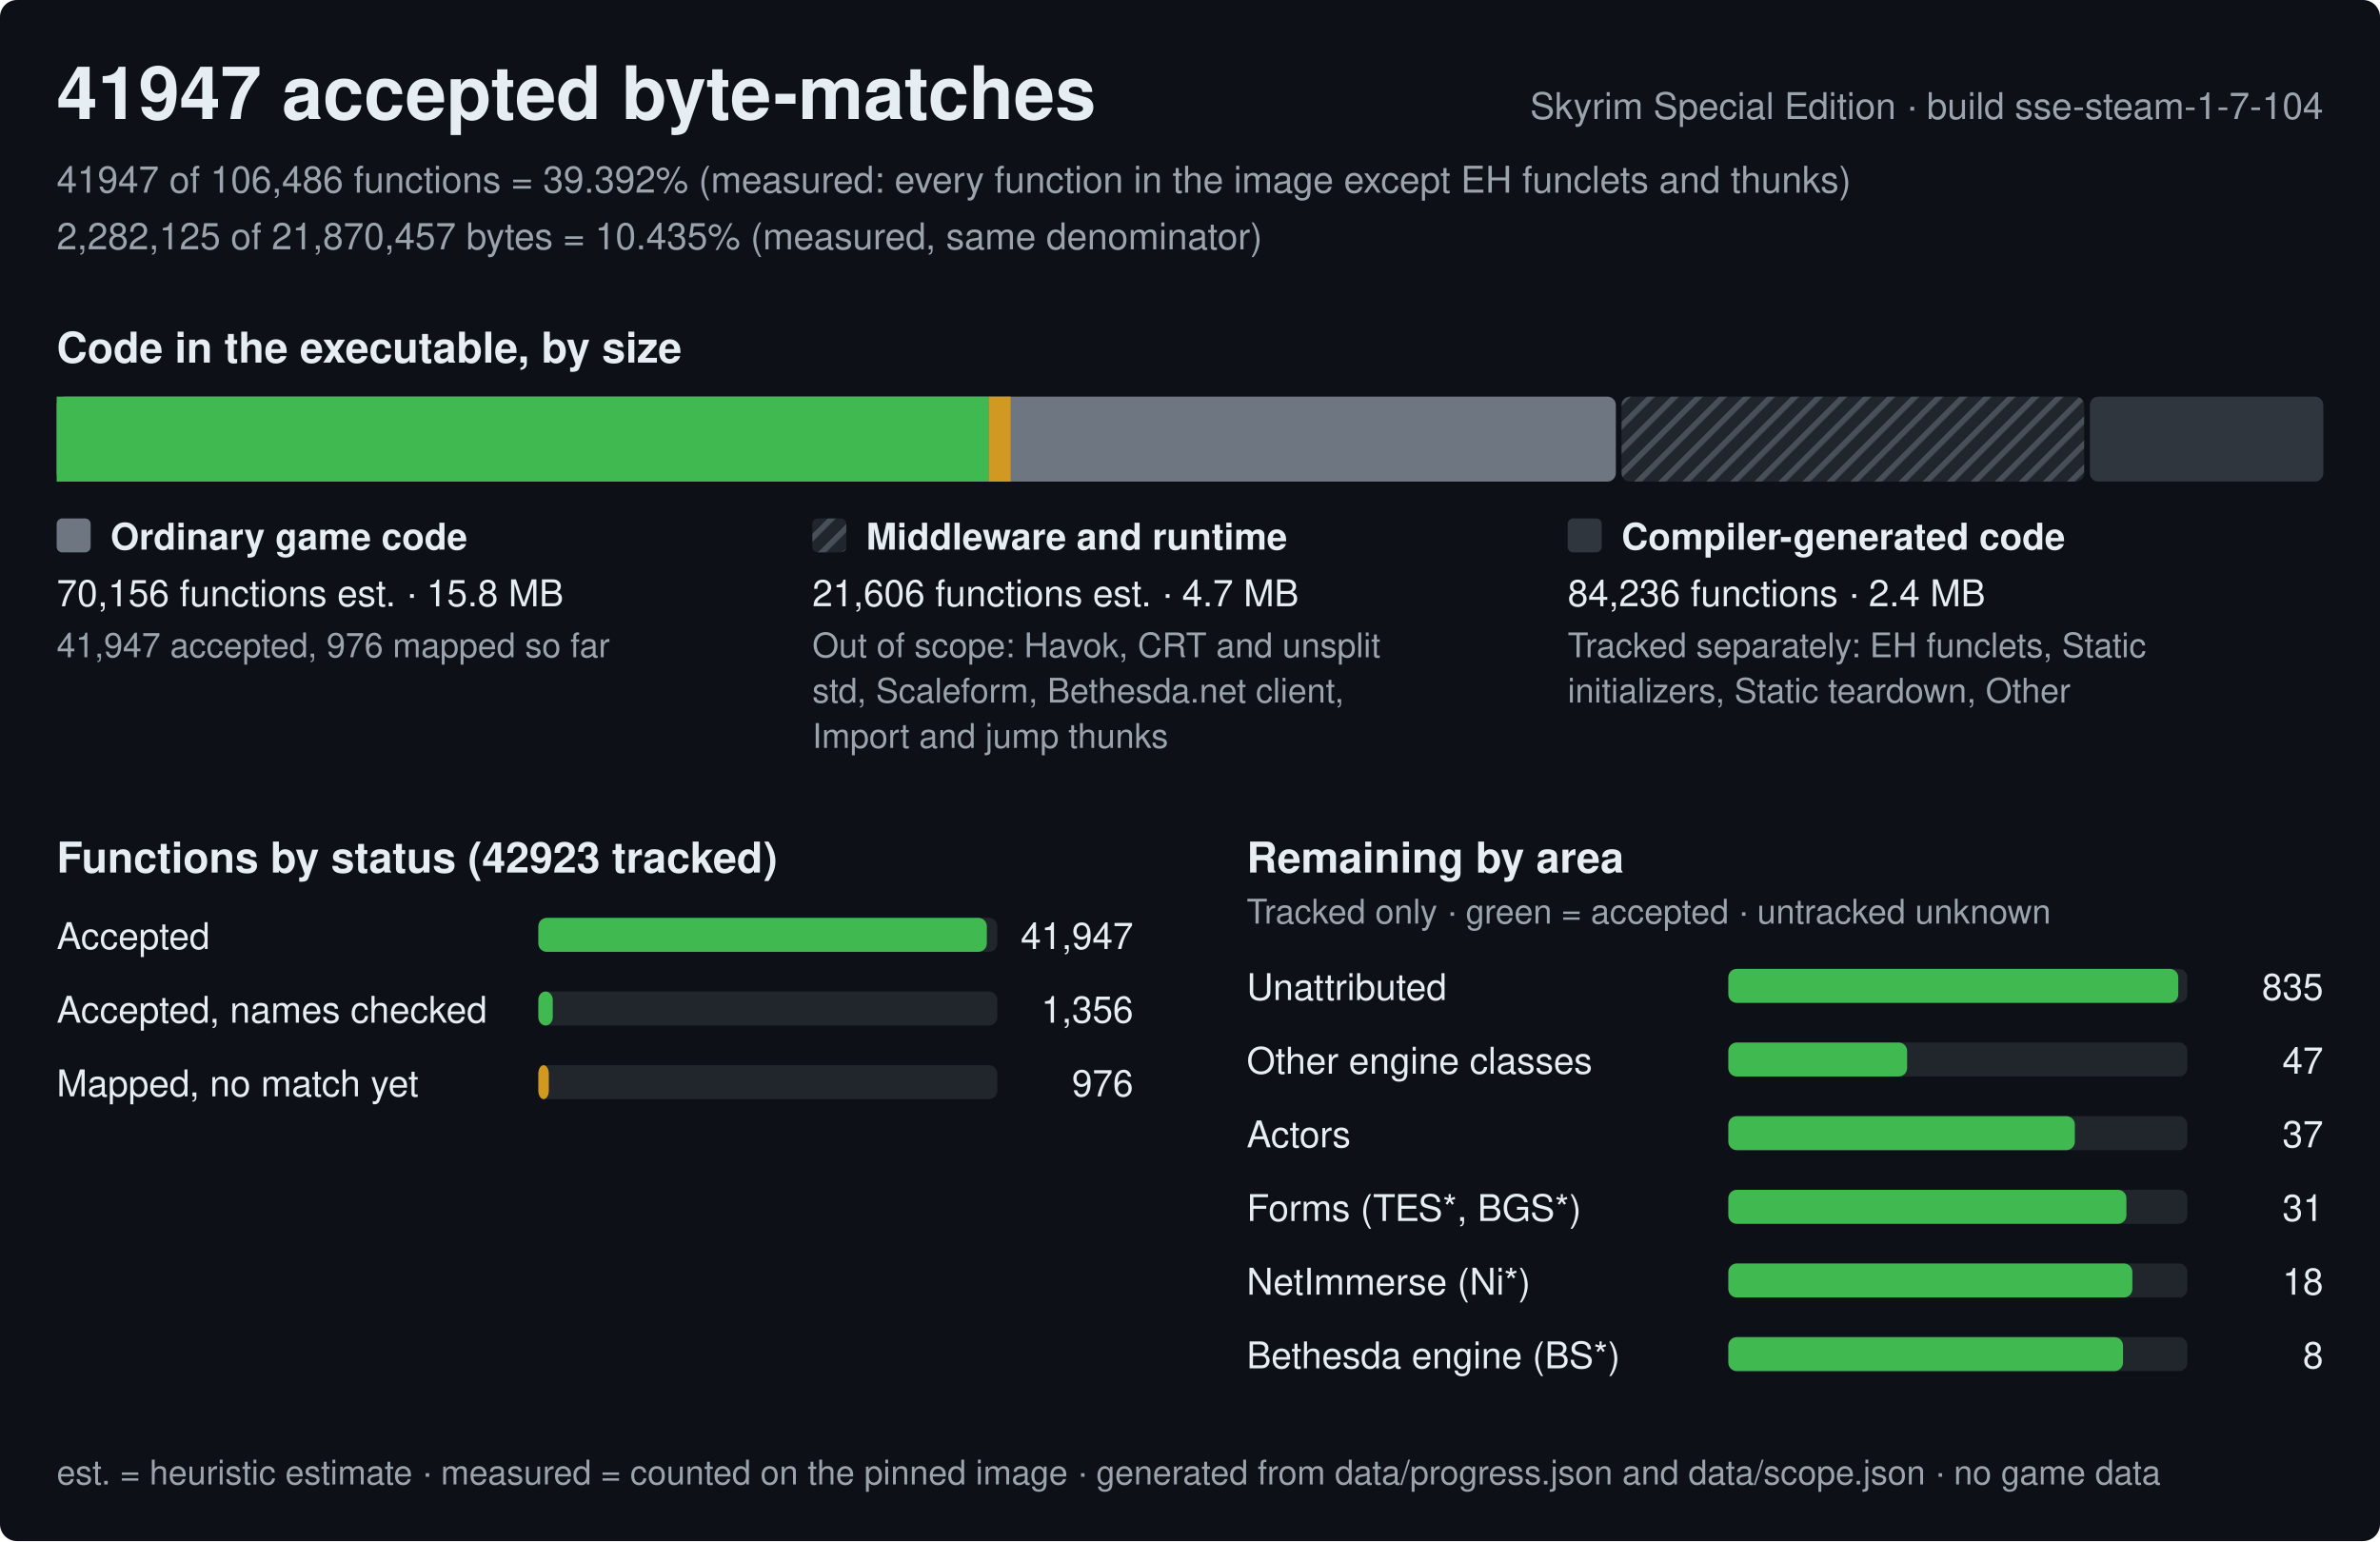
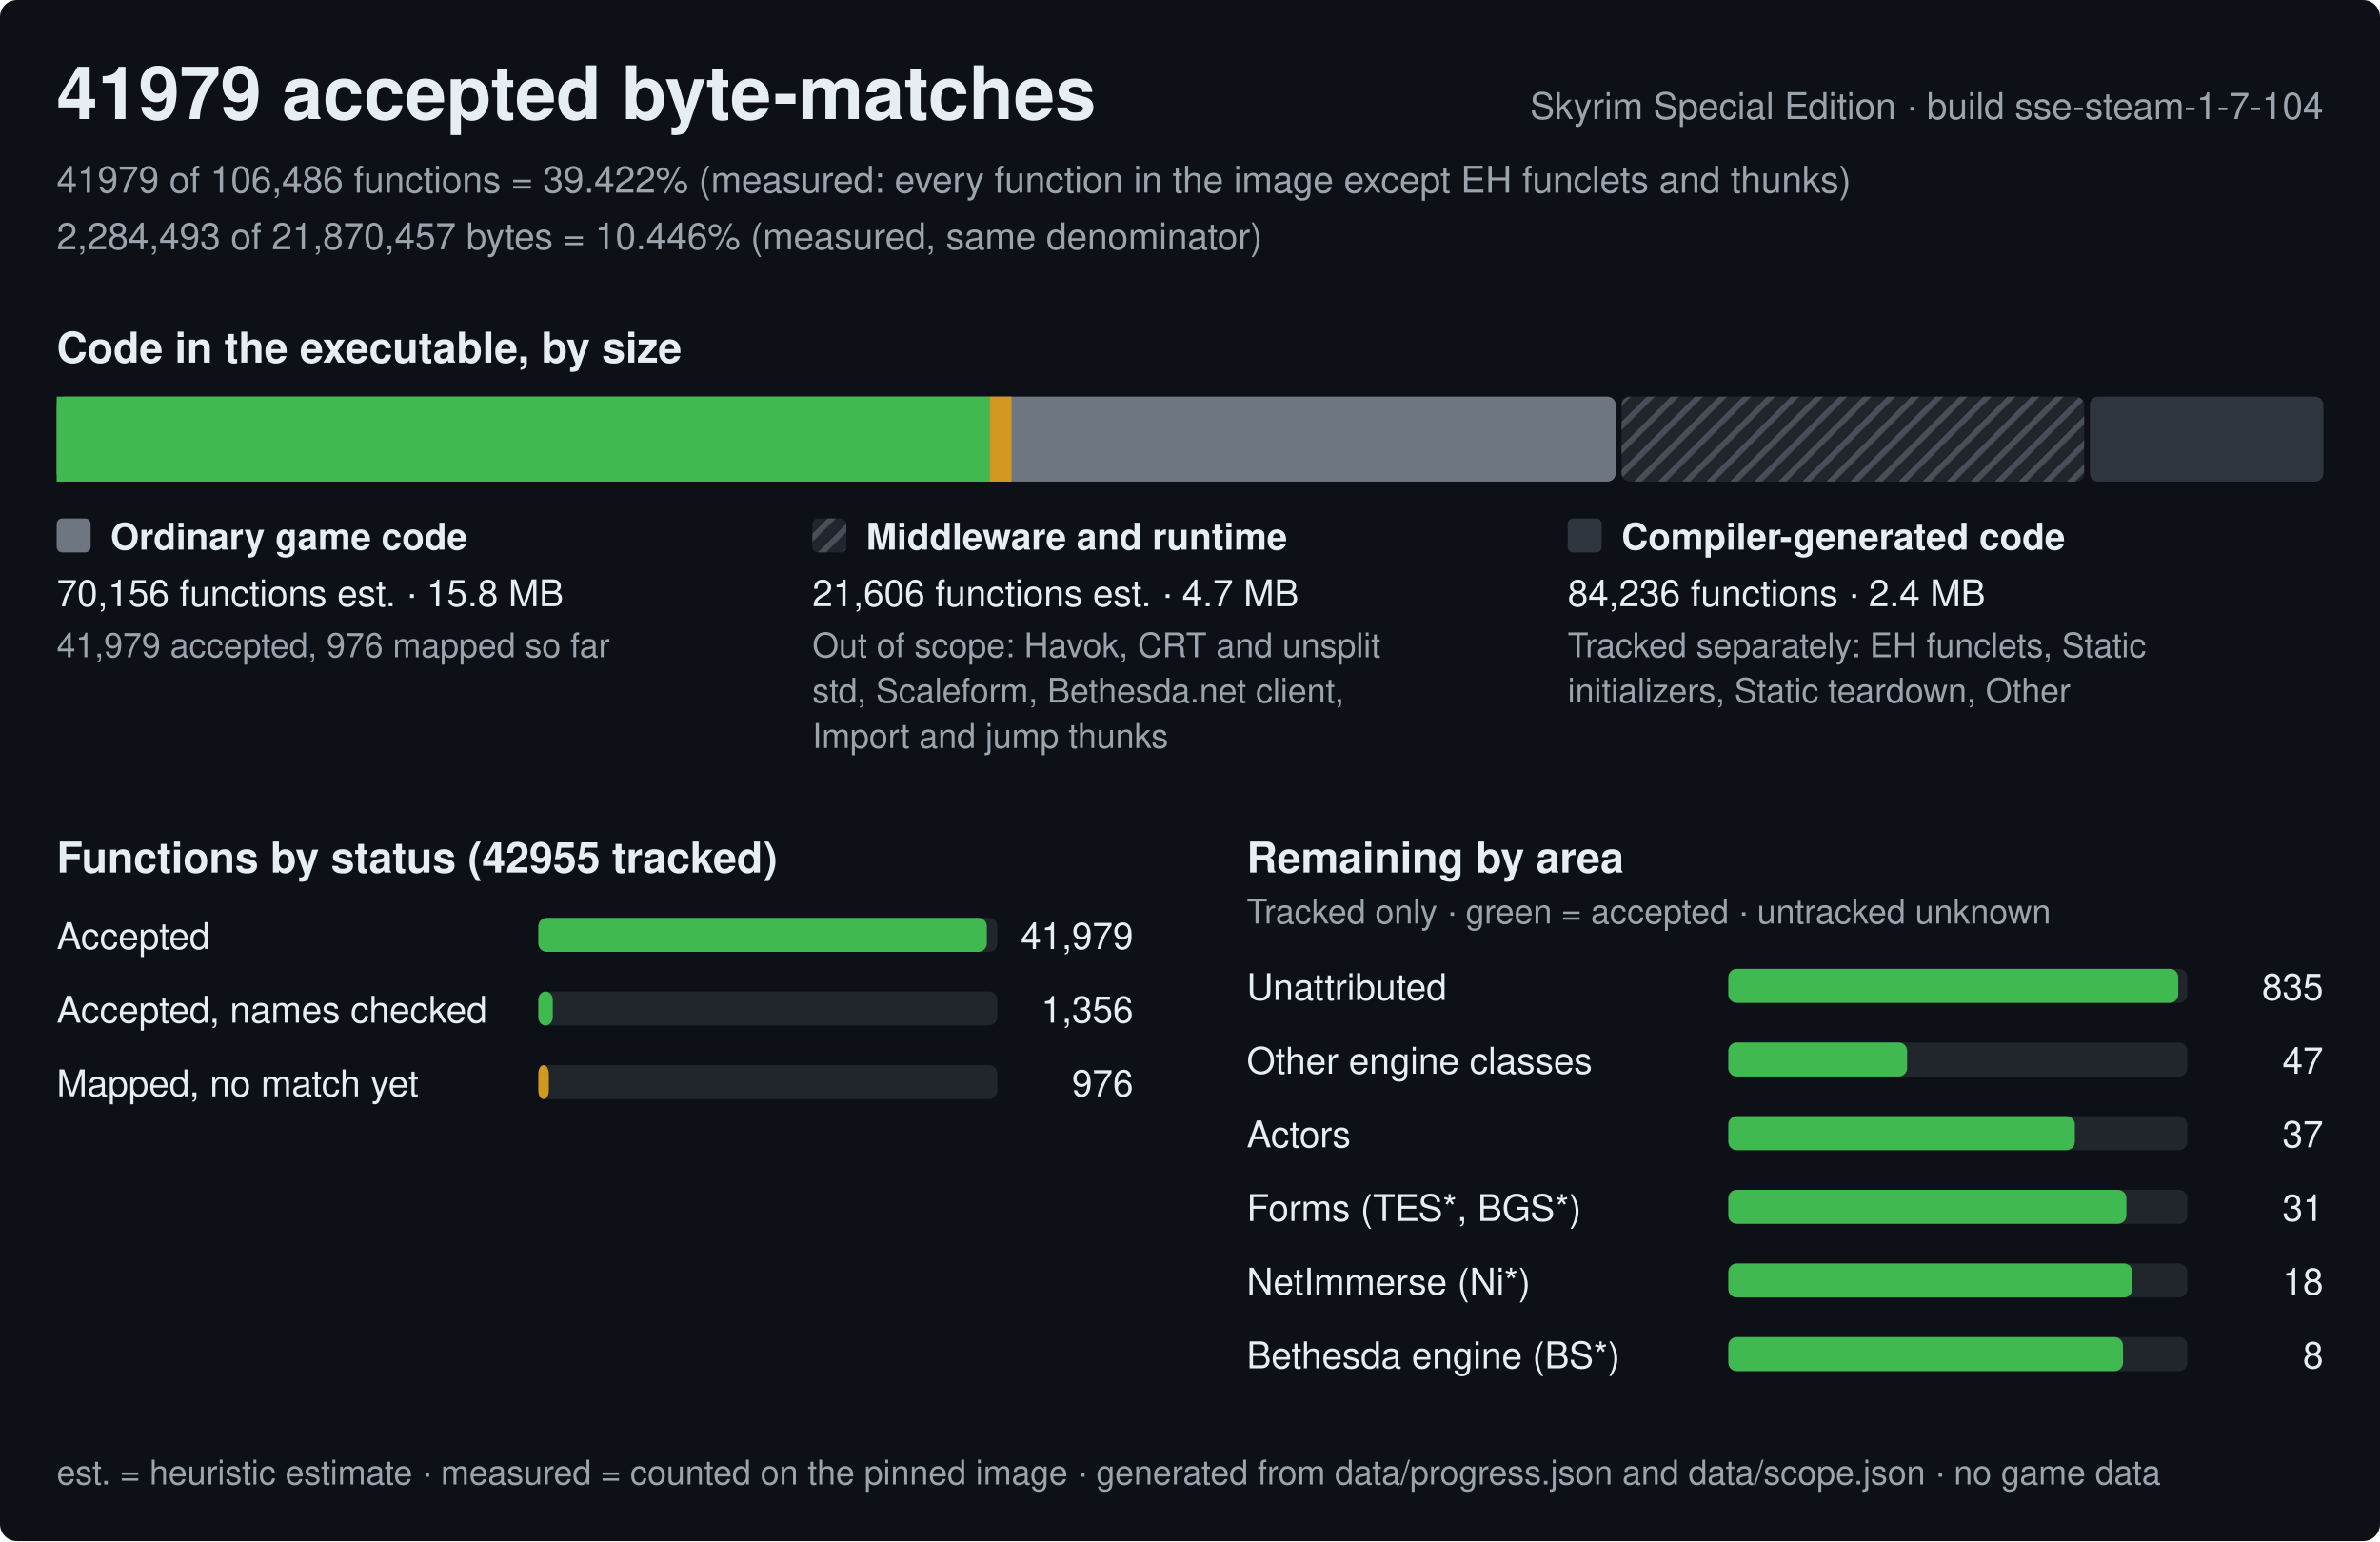
<svg xmlns="http://www.w3.org/2000/svg" width="840" height="544" viewBox="0 0 840 544" role="img" aria-label="Progress of the Skyrim Special Edition byte-matching reconstruction, build sse-steam-1-7-104">
  <style>text{font-family:-apple-system,BlinkMacSystemFont,'Segoe UI',Helvetica,Arial,sans-serif;fill:#e6edf3;white-space:pre}.h{font-size:26px;font-weight:600}.st{font-size:15px;font-weight:600}.lb{font-size:13px;font-weight:600}.bl{font-size:12px;font-weight:600;stroke:#0d1117;stroke-width:3px;paint-order:stroke;stroke-linejoin:round}.rl{font-size:13px}.fn{font-size:12px;fill:#9ba3ad}.mu{fill:#9ba3ad}</style>
  <defs>
    <pattern id="hx" width="6" height="6" patternUnits="userSpaceOnUse" patternTransform="rotate(45)">
      <rect width="6" height="6" fill="#21262d" />
      <rect width="2" height="6" fill="#484f58" />
    </pattern>
  </defs>
  <rect width="840" height="544" rx="6" fill="#0d1117" />
-   <text x="20" y="42" class="h">41947 accepted byte-matches</text>
+   <text x="20" y="42" class="h">41979 accepted byte-matches</text>
  <text x="820" y="42" class="rl mu" text-anchor="end">Skyrim Special Edition · build sse-steam-1-7-104</text>
-   <text x="20" y="68" class="rl mu">41947 of 106,486 functions = 39.392% (measured: every function in the image except EH funclets and thunks)</text>
-   <text x="20" y="88" class="rl mu">2,282,125 of 21,870,457 bytes = 10.435% (measured, same denominator)</text>
+   <text x="20" y="68" class="rl mu">41979 of 106,486 functions = 39.422% (measured: every function in the image except EH funclets and thunks)</text>
+   <text x="20" y="88" class="rl mu">2,284,493 of 21,870,457 bytes = 10.446% (measured, same denominator)</text>
  <text x="20" y="128" class="st">Code in the executable, by size</text>
  <rect x="20" y="140" width="550.3" height="30" rx="3" fill="#6e7681" />
-   <rect x="20" y="140" width="329" height="30" fill="#3fb950" />
-   <rect x="349" y="140" width="7.7" height="30" fill="#d29922" />
+   <rect x="20" y="140" width="329.3" height="30" fill="#3fb950" />
+   <rect x="349.3" y="140" width="7.7" height="30" fill="#d29922" />
  <rect x="572.3" y="140" width="163.3" height="30" rx="3" fill="url(#hx)" />
  <rect x="737.6" y="140" width="82.4" height="30" rx="3" fill="#30363d" />
  <rect x="20" y="183" width="12" height="12" rx="2" fill="#6e7681" />
  <text x="39" y="194" class="lb">Ordinary game code</text>
  <text x="20" y="214" class="rl">70,156 functions est. · 15.8 MB</text>
-   <text x="20" y="232" class="fn">41,947 accepted, 976 mapped so far</text>
+   <text x="20" y="232" class="fn">41,979 accepted, 976 mapped so far</text>
  <rect x="286.7" y="183" width="12" height="12" rx="2" fill="url(#hx)" />
  <text x="305.7" y="194" class="lb">Middleware and runtime</text>
  <text x="286.7" y="214" class="rl">21,606 functions est. · 4.7 MB</text>
  <text x="286.7" y="232" class="fn">Out of scope: Havok, CRT and unsplit</text>
  <text x="286.7" y="248" class="fn">std, Scaleform, Bethesda.net client,</text>
  <text x="286.7" y="264" class="fn">Import and jump thunks</text>
  <rect x="553.3" y="183" width="12" height="12" rx="2" fill="#30363d" />
  <text x="572.3" y="194" class="lb">Compiler-generated code</text>
  <text x="553.3" y="214" class="rl">84,236 functions · 2.4 MB</text>
  <text x="553.3" y="232" class="fn">Tracked separately: EH funclets, Static</text>
  <text x="553.3" y="248" class="fn">initializers, Static teardown, Other</text>
-   <text x="20" y="308" class="st">Functions by status (42923 tracked)</text>
+   <text x="20" y="308" class="st">Functions by status (42955 tracked)</text>
  <text x="20" y="335" class="rl">Accepted</text>
  <rect x="190" y="324" width="162.0" height="12" rx="3" fill="#21262d" />
  <rect x="190" y="324" width="158.3" height="12" rx="3" fill="#3fb950" />
-   <text x="400.0" y="335" class="rl" text-anchor="end">41,947</text>
+   <text x="400.0" y="335" class="rl" text-anchor="end">41,979</text>
  <text x="20" y="361" class="rl">Accepted, names checked</text>
  <rect x="190" y="350" width="162.0" height="12" rx="3" fill="#21262d" />
  <rect x="190" y="350" width="5.1" height="12" rx="3" fill="#3fb950" />
  <text x="400.0" y="361" class="rl" text-anchor="end">1,356</text>
  <text x="20" y="387" class="rl">Mapped, no match yet</text>
  <rect x="190" y="376" width="162.0" height="12" rx="3" fill="#21262d" />
  <rect x="190" y="376" width="3.7" height="12" rx="3" fill="#d29922" />
  <text x="400.0" y="387" class="rl" text-anchor="end">976</text>
  <text x="440.0" y="308" class="st">Remaining by area</text>
  <text x="440.0" y="326" class="fn">Tracked only · green = accepted · untracked unknown</text>
  <text x="440.0" y="353" class="rl">Unattributed</text>
  <rect x="610.0" y="342" width="162.0" height="12" rx="3" fill="#21262d" />
  <rect x="610.0" y="342" width="158.8" height="12" rx="3" fill="#3fb950" />
  <text x="820.0" y="353" class="rl" text-anchor="end">835</text>
  <text x="440.0" y="379" class="rl">Other engine classes</text>
  <rect x="610.0" y="368" width="162.0" height="12" rx="3" fill="#21262d" />
  <rect x="610.0" y="368" width="63.1" height="12" rx="3" fill="#3fb950" />
  <text x="820.0" y="379" class="rl" text-anchor="end">47</text>
  <text x="440.0" y="405" class="rl">Actors</text>
  <rect x="610.0" y="394" width="162.0" height="12" rx="3" fill="#21262d" />
  <rect x="610.0" y="394" width="122.3" height="12" rx="3" fill="#3fb950" />
  <text x="820.0" y="405" class="rl" text-anchor="end">37</text>
  <text x="440.0" y="431" class="rl">Forms (TES*, BGS*)</text>
  <rect x="610.0" y="420" width="162.0" height="12" rx="3" fill="#21262d" />
  <rect x="610.0" y="420" width="140.5" height="12" rx="3" fill="#3fb950" />
  <text x="820.0" y="431" class="rl" text-anchor="end">31</text>
  <text x="440.0" y="457" class="rl">NetImmerse (Ni*)</text>
  <rect x="610.0" y="446" width="162.0" height="12" rx="3" fill="#21262d" />
  <rect x="610.0" y="446" width="142.6" height="12" rx="3" fill="#3fb950" />
  <text x="820.0" y="457" class="rl" text-anchor="end">18</text>
  <text x="440.0" y="483" class="rl">Bethesda engine (BS*)</text>
  <rect x="610.0" y="472" width="162.0" height="12" rx="3" fill="#21262d" />
  <rect x="610.0" y="472" width="139.3" height="12" rx="3" fill="#3fb950" />
  <text x="820.0" y="483" class="rl" text-anchor="end">8</text>
  <text x="20" y="524" class="fn">est. = heuristic estimate · measured = counted on the pinned image · generated from data/progress.json and data/scope.json · no game data</text>
</svg>
